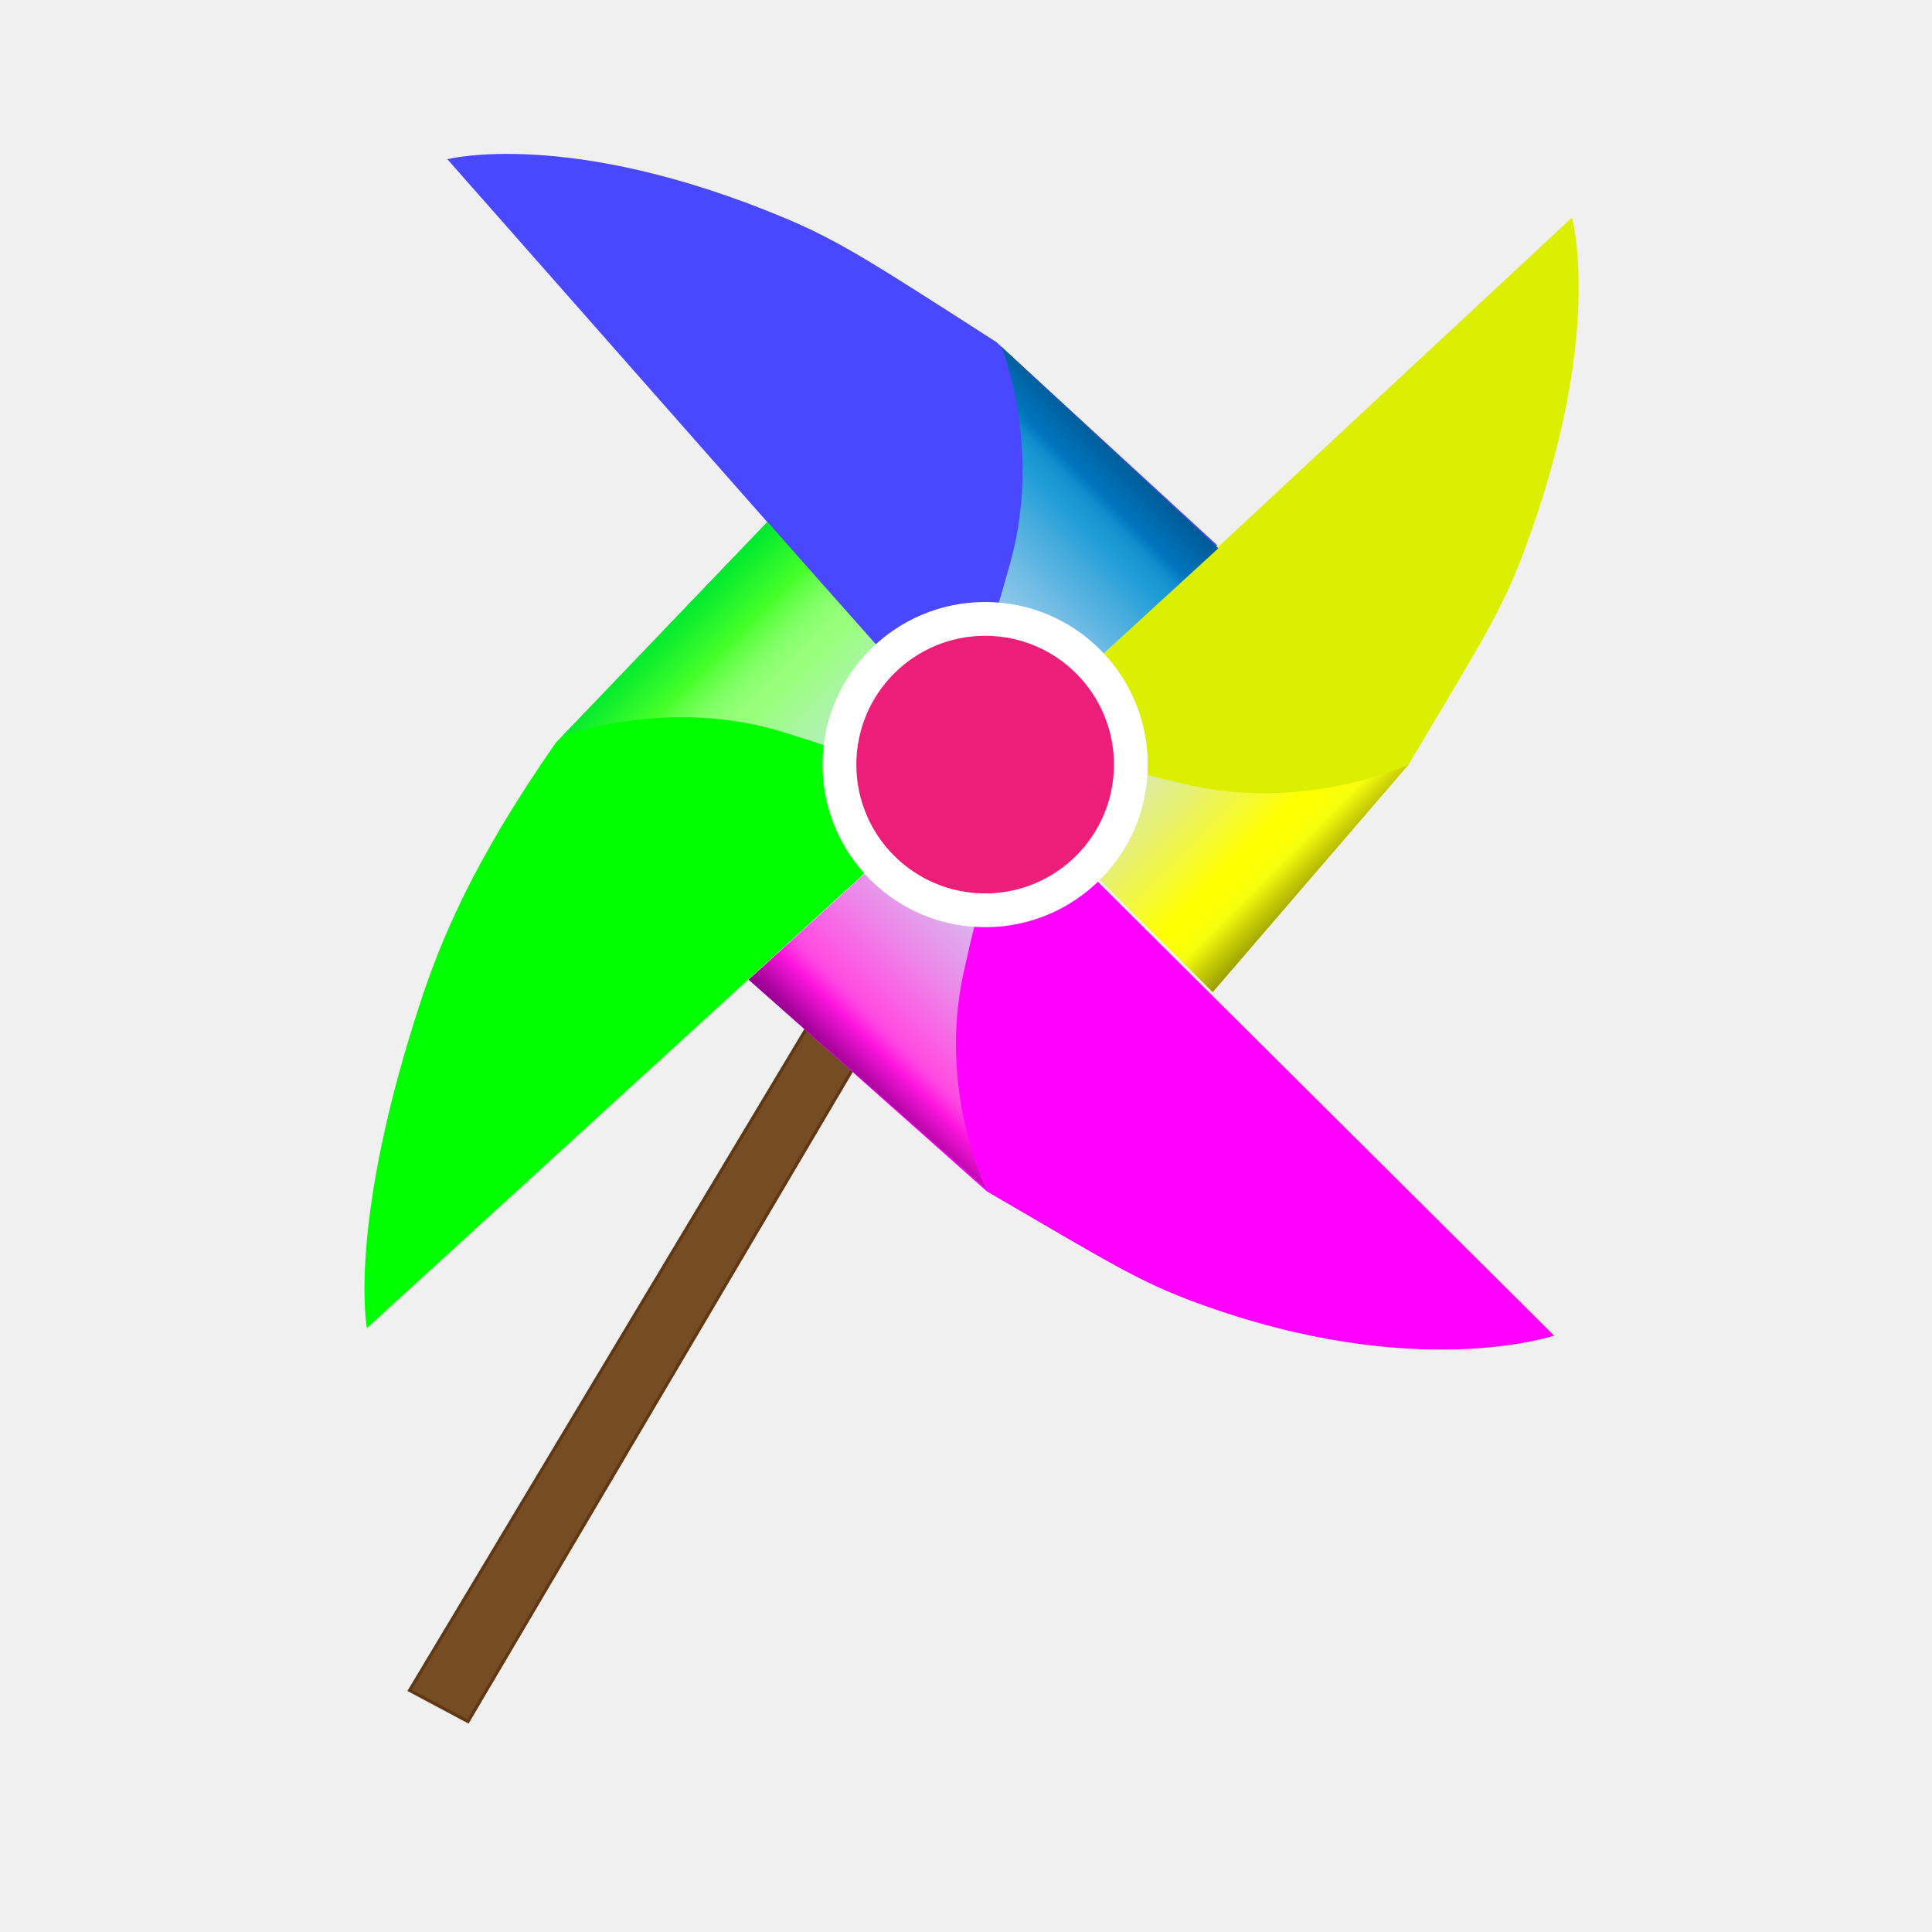
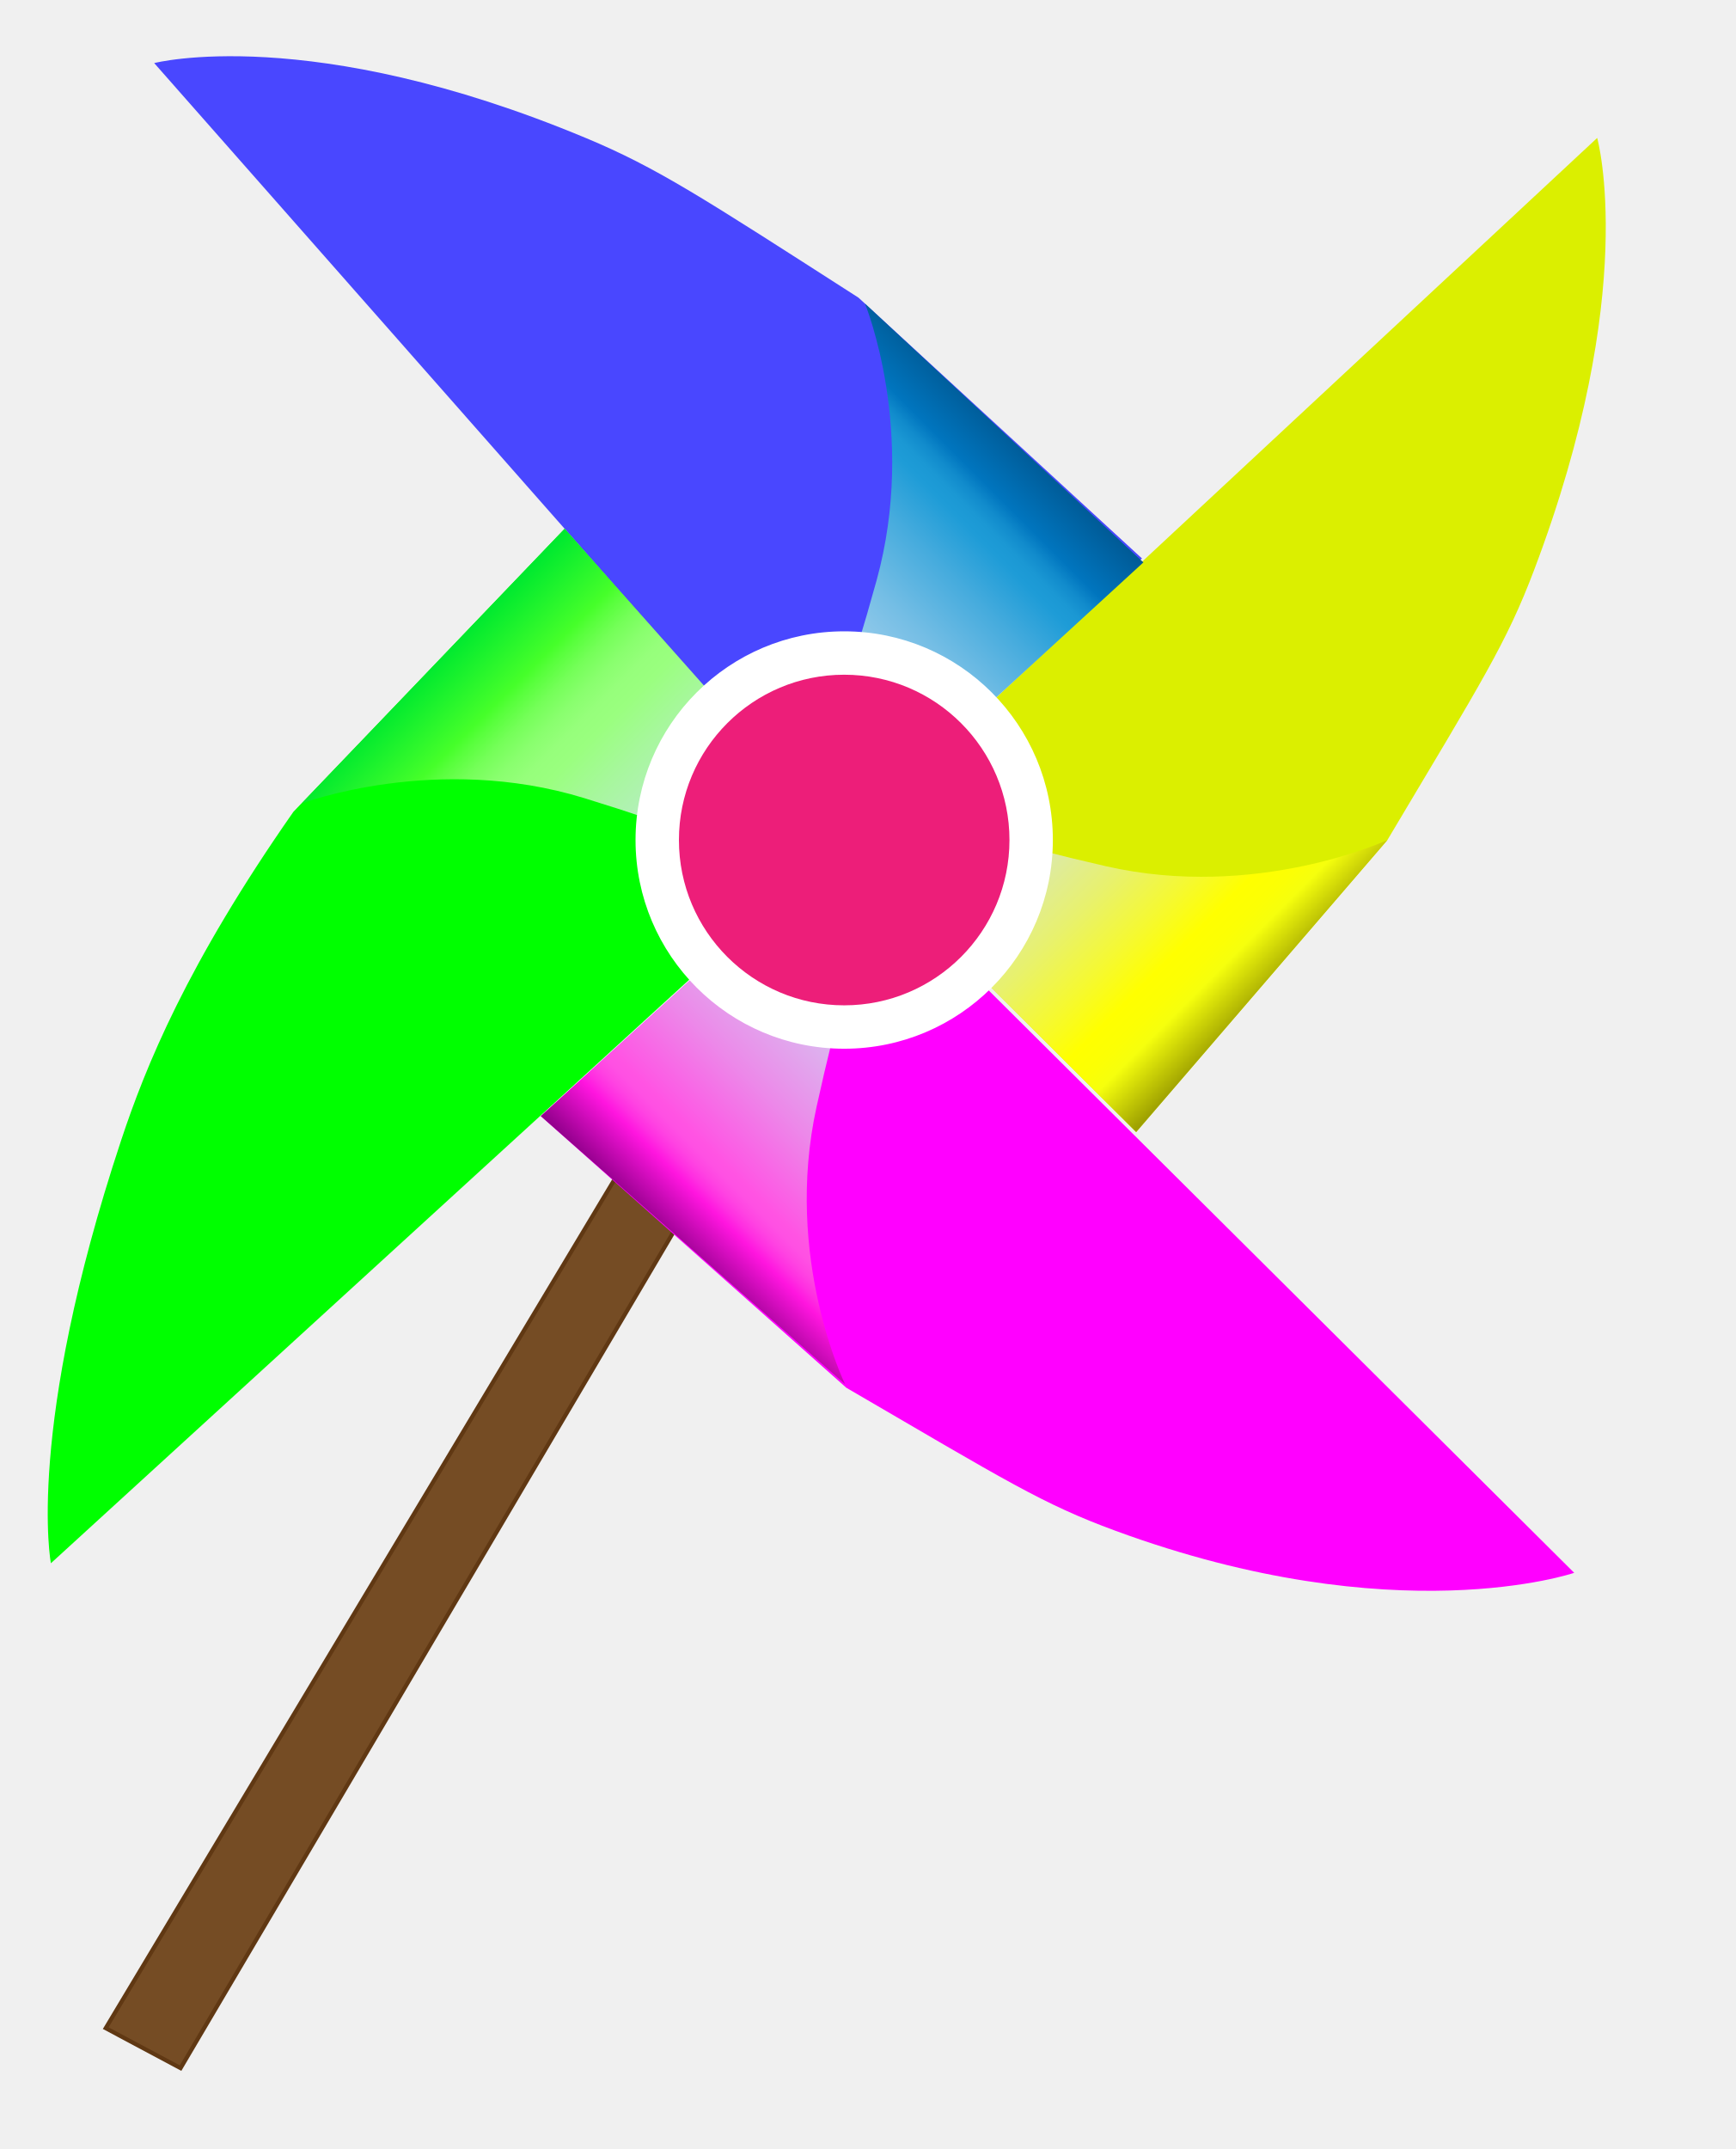
- <svg xmlns="http://www.w3.org/2000/svg" version="1.1" id="svg_layer_1" x="0px" y="0px" width="600px" height="600px" viewBox="0 0 600 600" style="enable-background:new 0 0 600 600;" xml:space="preserve">
+ <svg xmlns="http://www.w3.org/2000/svg" version="1.1" id="svg_layer_1" x="0px" y="0px" width="420px" height="520px" viewBox="0 0 420 520" enable-background="new 0 0 420 520" xml:space="preserve">
  <style type="text/css">
- #windmill_wings{
+ #windmill_wings:hover{
	cursor: pointer;
- }
- #windmill_wings:hover{
- 	stroke: #999999;
+ 	stroke: #999;
}
#windmill_wings:active{
- 	stroke: #333333;
- }
- @media screen and (max-width: 500px){
- 	#svg_layer_1{
- 		width: 300px;
- 		height: 300px;
- 	}
+ 	stroke: #666;
}
</style>
-   <path style="fill:#754C24;stroke:#603813;stroke-miterlimit:10;" d="M145.332,534.617l-18.113-9.667l172.439-287.562l15.791,8.731 L145.332,534.617z" />
+   <path fill="#754C24" stroke="#603813" stroke-miterlimit="10" d="M43.702,500.425l-18.113-9.667l172.439-287.562l15.791,8.731  L43.702,500.425z" />
  <g id="windmill_wings">
    <g>
-       <path style="fill:#DBEF00;" d="M305.698,237.455l70.917,70.668l60.804-70.668c23.074-38.719,28.841-47.745,35.493-65.294    c25.66-67.701,15.281-104.592,15.281-104.592L305.698,237.455z" />
-       <linearGradient id="SVGID_1_" gradientUnits="userSpaceOnUse" x1="409.421" y1="275.317" x2="338.629" y2="204.525">
+       <path fill="#DBEF00" d="M204.068,203.263l70.917,70.668l60.804-70.668c23.074-38.719,28.841-47.745,35.493-65.294    c25.66-67.701,15.281-104.592,15.281-104.592L204.068,203.263z" />
+       <linearGradient id="SVGID_1_" gradientUnits="userSpaceOnUse" x1="328.752" y1="362.215" x2="257.959" y2="433.008" gradientTransform="matrix(1 0 0 -1 -20.96 603.3398)">
        <stop offset="0.006" style="stop-color:#9EA100" />
        <stop offset="0.135" style="stop-color:#F6FF0D" />
        <stop offset="0.182" style="stop-color:#FCFF04" />
        <stop offset="0.24" style="stop-color:#FFFF00" />
        <stop offset="0.34" style="stop-color:#F5F931" />
        <stop offset="0.471" style="stop-color:#E8F16C" />
        <stop offset="0.599" style="stop-color:#DEEB9D" />
        <stop offset="0.719" style="stop-color:#D6E6C2" />
        <stop offset="0.829" style="stop-color:#D1E3DE" />
        <stop offset="0.926" style="stop-color:#CDE1EE" />
        <stop offset="1" style="stop-color:#CCE0F4" />
      </linearGradient>
-       <path style="fill:url(#SVGID_1_);" d="M305.698,237.455l70.917,70.668l60.804-70.668c0,0-31.67,14.671-68.137,6.337    c-46.666-10.664-52.239-16.898-52.239-16.898L305.698,237.455z" />
+       <path fill="url(#SVGID_1_)" d="M204.068,203.263l70.917,70.668l60.804-70.668c0,0-31.67,14.671-68.137,6.337    c-46.666-10.664-52.239-16.898-52.239-16.898L204.068,203.263z" />
    </g>
    <g>
-       <path style="fill:#4947FF;" d="M305.046,237.864l72.975-68.541l-68.619-63.108C271.467,81.874,260.7,74.796,243.38,67.569    c-66.814-27.885-104.432-18.114-104.432-18.114L305.046,237.864z" />
-       <linearGradient id="SVGID_2_" gradientUnits="userSpaceOnUse" x1="345.862" y1="137.781" x2="275.135" y2="208.508">
+       <path fill="#4947FF" d="M203.416,203.672l72.976-68.541l-68.619-63.108c-37.936-24.341-48.702-31.419-66.022-38.646    C74.936,5.492,37.318,15.263,37.318,15.263L203.416,203.672z" />
+       <linearGradient id="SVGID_2_" gradientUnits="userSpaceOnUse" x1="265.193" y1="499.752" x2="194.467" y2="429.025" gradientTransform="matrix(1 0 0 -1 -20.96 603.3398)">
        <stop offset="0.006" style="stop-color:#005B97" />
        <stop offset="0.135" style="stop-color:#0075BE" />
        <stop offset="0.137" style="stop-color:#0176BF" />
        <stop offset="0.172" style="stop-color:#118BCC" />
        <stop offset="0.207" style="stop-color:#1B98D4" />
        <stop offset="0.24" style="stop-color:#1E9CD7" />
        <stop offset="0.35" style="stop-color:#45ABDD" />
        <stop offset="0.505" style="stop-color:#75BEE5" />
        <stop offset="0.653" style="stop-color:#9BCDEC" />
        <stop offset="0.789" style="stop-color:#B6D7F0" />
        <stop offset="0.909" style="stop-color:#C6DEF3" />
        <stop offset="1" style="stop-color:#CCE0F4" />
      </linearGradient>
-       <path style="fill:url(#SVGID_2_);" d="M304.583,237.955l73.777-67.677l-67.379-62.611c0,0,12.744,30.996,2.784,67.053    c-12.746,46.141-19.224,51.429-19.224,51.429L304.583,237.955z" />
+       <path fill="url(#SVGID_2_)" d="M202.953,203.763l73.776-67.677l-67.379-62.611c0,0,12.744,30.996,2.785,67.053    c-12.746,46.141-19.225,51.429-19.225,51.429L202.953,203.763z" />
    </g>
    <g>
-       <path style="fill:#00FF00;" d="M305.077,237.763l-66.79-75.626l-65.631,68.471c-25.822,36.942-35.8,61.703-41.708,79.515    c-23.255,70.115-17,102.332-17,102.332L305.077,237.763z" />
-       <linearGradient id="SVGID_3_" gradientUnits="userSpaceOnUse" x1="277.732" y1="266.633" x2="205.762" y2="194.663">
+       <path fill="#00FF00" d="M203.447,203.571l-66.79-75.626l-65.631,68.471c-25.822,36.942-35.8,61.703-41.708,79.515    c-23.255,70.115-17,102.332-17,102.332L203.447,203.571z" />
+       <linearGradient id="SVGID_3_" gradientUnits="userSpaceOnUse" x1="197.064" y1="370.899" x2="125.093" y2="442.87" gradientTransform="matrix(1 0 0 -1 -20.96 603.3398)">
        <stop offset="0" style="stop-color:#CCE0F4" />
        <stop offset="0.093" style="stop-color:#CAE2EE" />
        <stop offset="0.214" style="stop-color:#C2E6DE" />
        <stop offset="0.352" style="stop-color:#B7EDC3" />
        <stop offset="0.5" style="stop-color:#A7F79D" />
        <stop offset="0.602" style="stop-color:#9AFF7F" />
        <stop offset="0.648" style="stop-color:#96FF7B" />
        <stop offset="0.696" style="stop-color:#89FF6E" />
        <stop offset="0.746" style="stop-color:#75FF59" />
        <stop offset="0.795" style="stop-color:#58FF3C" />
        <stop offset="0.821" style="stop-color:#46FF2A" />
        <stop offset="0.994" style="stop-color:#00E92F" />
      </linearGradient>
-       <path style="fill:url(#SVGID_3_);" d="M306.016,238.349l-67.729-76.212l-63.631,66.471c0,0,32.668-12.288,68.419-1.281    c45.749,14.087,50.846,20.716,50.846,20.716L306.016,238.349z" />
+       <path fill="url(#SVGID_3_)" d="M204.386,204.157l-67.729-76.212l-63.631,66.471c0,0,32.668-12.288,68.419-1.281    c45.749,14.087,50.846,20.716,50.846,20.716L204.386,204.157z" />
    </g>
    <g>
-       <path style="fill:#FF00FF;" d="M305.145,238.265l-72.63,65.992l73.929,65.722c38.944,22.691,47.503,28.124,65.115,34.602    c67.95,24.992,111.069,10.19,111.069,10.19L305.145,238.265z" />
-       <linearGradient id="SVGID_4_" gradientUnits="userSpaceOnUse" x1="267.14" y1="338.882" x2="336.345" y2="269.678">
+       <path fill="#FF00FF" d="M203.515,204.073l-72.629,65.992l73.928,65.722c38.945,22.691,47.504,28.124,65.115,34.603    c67.95,24.992,111.069,10.19,111.069,10.19L203.515,204.073z" />
+       <linearGradient id="SVGID_4_" gradientUnits="userSpaceOnUse" x1="186.47" y1="298.65" x2="255.675" y2="367.855" gradientTransform="matrix(1 0 0 -1 -20.96 603.3398)">
        <stop offset="0.006" style="stop-color:#94008D" />
        <stop offset="0.135" style="stop-color:#FF15DF" />
        <stop offset="0.16" style="stop-color:#FF2EE1" />
        <stop offset="0.187" style="stop-color:#FF43E2" />
        <stop offset="0.214" style="stop-color:#FF50E3" />
        <stop offset="0.24" style="stop-color:#FF54E3" />
        <stop offset="0.256" style="stop-color:#FD59E4" />
        <stop offset="0.434" style="stop-color:#EC89E9" />
        <stop offset="0.603" style="stop-color:#DEAFEE" />
        <stop offset="0.758" style="stop-color:#D4CAF1" />
        <stop offset="0.895" style="stop-color:#CEDAF3" />
        <stop offset="1" style="stop-color:#CCE0F4" />
      </linearGradient>
-       <path style="fill:url(#SVGID_4_);" d="M305.065,238.399l-72.551,65.858l73.642,64.858c0,0-14.933-30.546-6.9-67.083    c10.276-46.75,16.465-52.376,16.465-52.376L305.065,238.399z" />
+       <path fill="url(#SVGID_4_)" d="M203.435,204.207l-72.55,65.858l73.642,64.858c0,0-14.933-30.546-6.9-67.083    c10.276-46.75,16.465-52.376,16.465-52.376L203.435,204.207z" />
    </g>
  </g>
-   <circle style="fill:#FFFFFF;stroke:#FFFFFF;stroke-miterlimit:10;" cx="305.948" cy="237.455" r="50" />
-   <circle style="fill:#ED1E79;" cx="305.948" cy="237.455" r="40" />
+   <circle id="center_circle" fill="#FFFFFF" stroke="#FFFFFF" stroke-miterlimit="10" cx="204.318" cy="203.263" r="50" />
+   <circle fill="#ED1E79" cx="204.318" cy="203.263" r="40" />
</svg>
